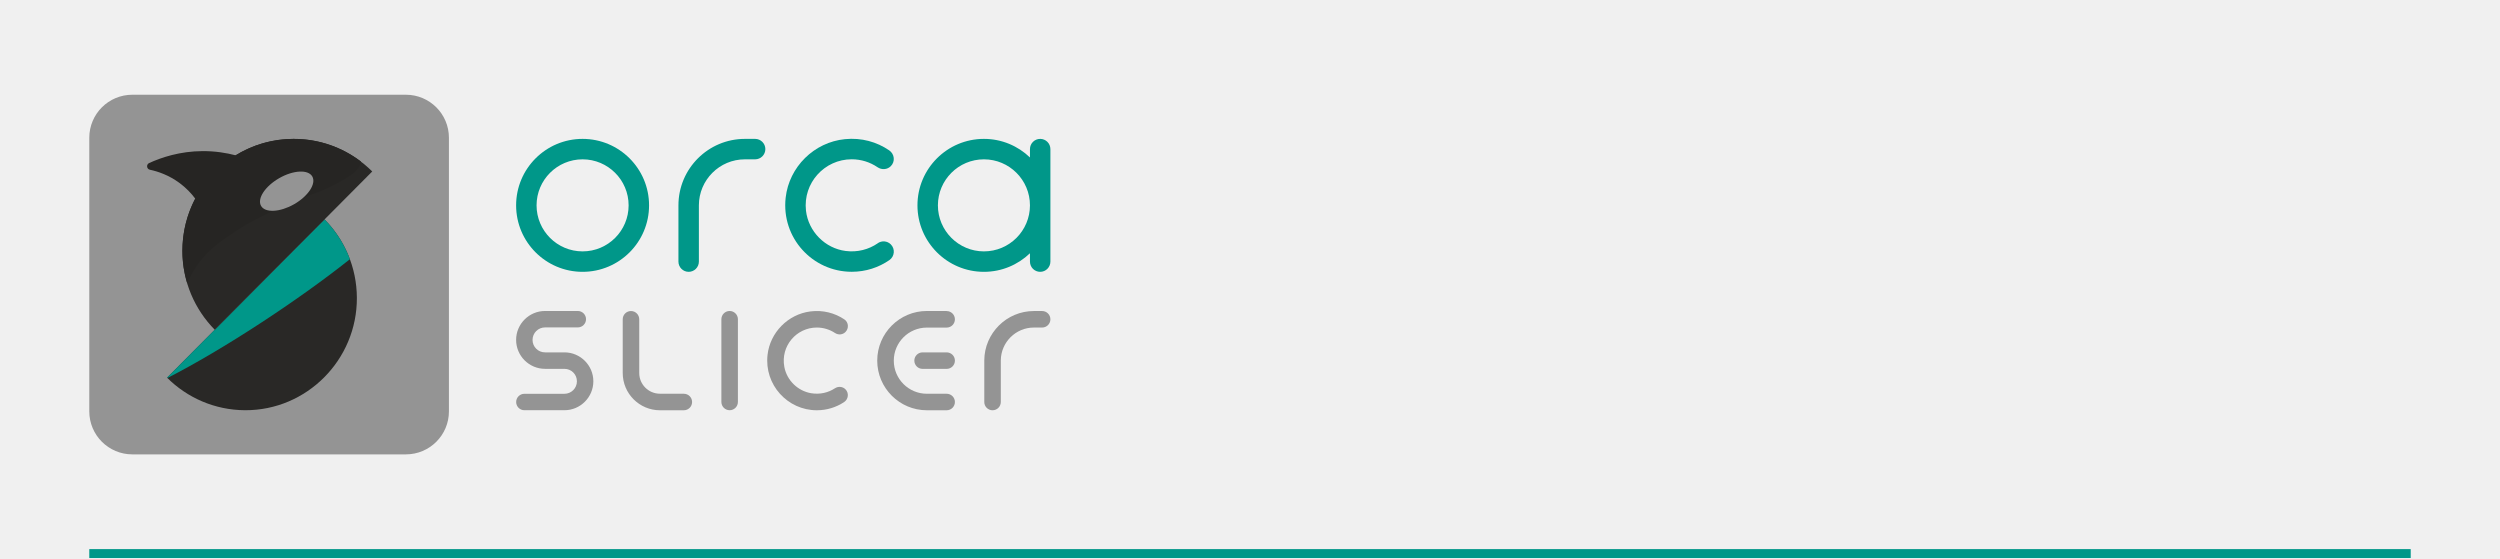
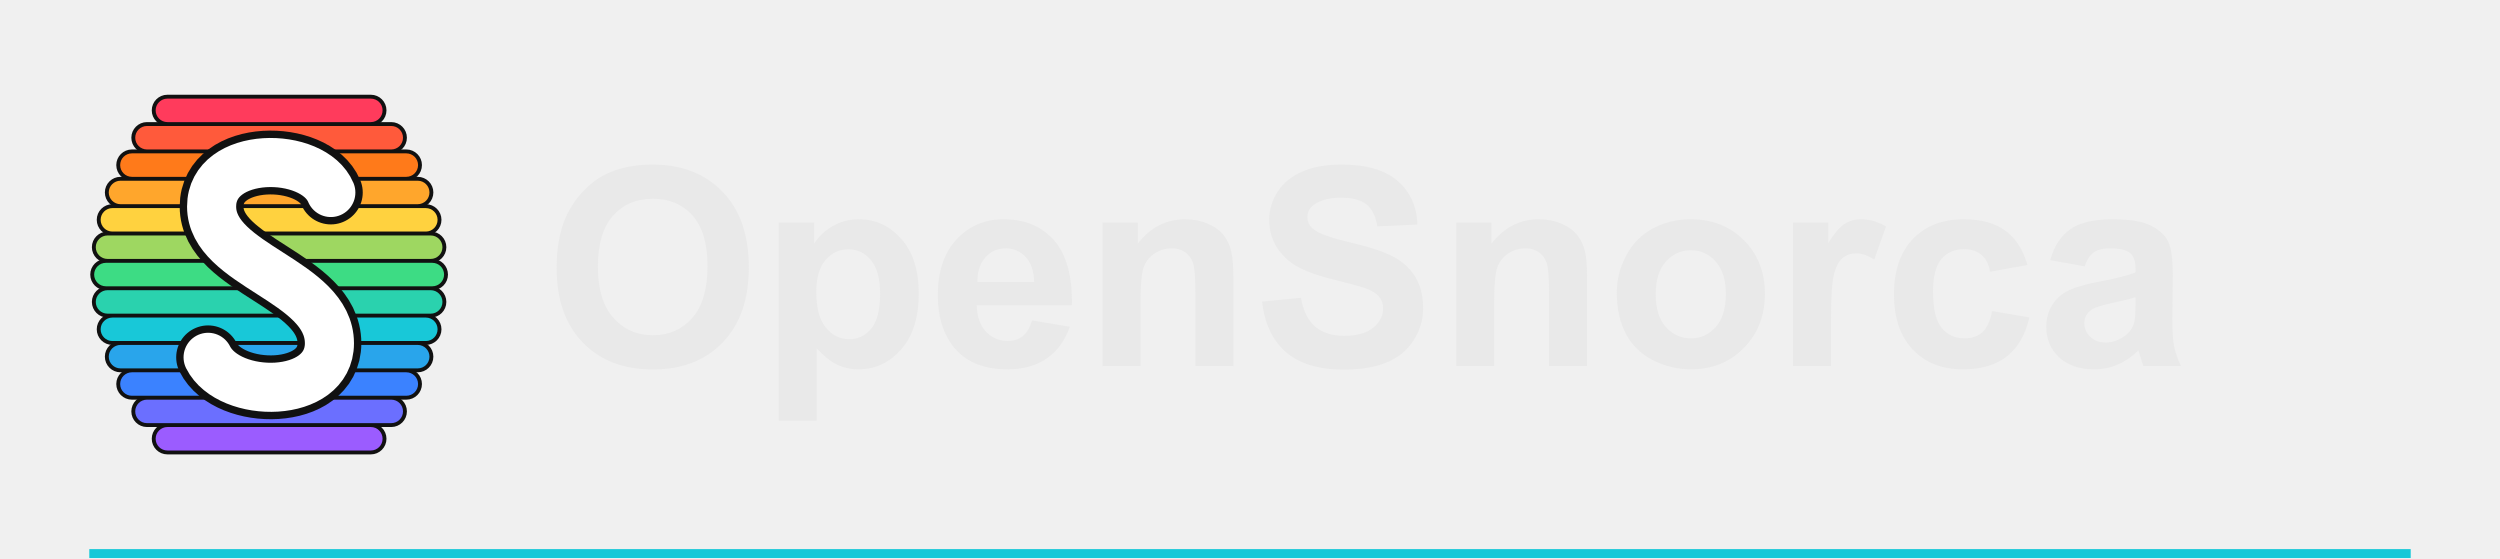
- <svg xmlns="http://www.w3.org/2000/svg" id="a" width="560" height="125" viewBox="0 0 560 125">
-   <rect id="b" x="20" y="123" width="520" height="2" style="fill:#009789;" />
-   <g id="c">
-     <rect id="d" x="20" y="21.22" width="80.56" height="80.56" rx="9.64" ry="9.64" style="fill:#949494;" />
+ <svg xmlns="http://www.w3.org/2000/svg" width="560" height="125" viewBox="0 0 560 125">
+   <rect x="20" y="123" width="520" height="2" fill="#18c8d8" />
+   <g transform="translate(20.000 21.220) scale(0.08719) translate(-50 -50)">
+     <rect x="215.50" y="55.00" width="593.01" height="70.31" rx="35.15" fill="#111111" stroke="#111111" stroke-width="10" stroke-linejoin="round" />
+     <rect x="163.03" y="125.31" width="697.95" height="70.31" rx="35.15" fill="#111111" stroke="#111111" stroke-width="10" stroke-linejoin="round" />
+     <rect x="124.35" y="195.62" width="775.30" height="70.31" rx="35.15" fill="#111111" stroke="#111111" stroke-width="10" stroke-linejoin="round" />
+     <rect x="95.03" y="265.92" width="833.93" height="70.31" rx="35.15" fill="#111111" stroke="#111111" stroke-width="10" stroke-linejoin="round" />
+     <rect x="74.19" y="336.23" width="875.61" height="70.31" rx="35.15" fill="#111111" stroke="#111111" stroke-width="10" stroke-linejoin="round" />
+     <rect x="61.68" y="406.54" width="900.64" height="70.31" rx="35.15" fill="#111111" stroke="#111111" stroke-width="10" stroke-linejoin="round" />
+     <rect x="57.50" y="476.85" width="909.00" height="70.31" rx="35.15" fill="#111111" stroke="#111111" stroke-width="10" stroke-linejoin="round" />
+     <rect x="61.68" y="547.15" width="900.64" height="70.31" rx="35.15" fill="#111111" stroke="#111111" stroke-width="10" stroke-linejoin="round" />
+     <rect x="74.19" y="617.46" width="875.61" height="70.31" rx="35.15" fill="#111111" stroke="#111111" stroke-width="10" stroke-linejoin="round" />
+     <rect x="95.03" y="687.77" width="833.93" height="70.31" rx="35.15" fill="#111111" stroke="#111111" stroke-width="10" stroke-linejoin="round" />
+     <rect x="124.35" y="758.08" width="775.30" height="70.31" rx="35.15" fill="#111111" stroke="#111111" stroke-width="10" stroke-linejoin="round" />
+     <rect x="163.03" y="828.38" width="697.95" height="70.31" rx="35.15" fill="#111111" stroke="#111111" stroke-width="10" stroke-linejoin="round" />
+     <rect x="215.50" y="898.69" width="593.01" height="70.31" rx="35.15" fill="#111111" stroke="#111111" stroke-width="10" stroke-linejoin="round" />
+     <rect x="220.50" y="60.00" width="583.01" height="60.31" rx="30.15" fill="#ff3b5c" />
+     <rect x="168.03" y="130.31" width="687.95" height="60.31" rx="30.15" fill="#ff5a3b" />
+     <rect x="129.35" y="200.62" width="765.30" height="60.31" rx="30.15" fill="#ff7a1a" />
+     <rect x="100.03" y="270.92" width="823.93" height="60.31" rx="30.15" fill="#ffa62c" />
+     <rect x="79.19" y="341.23" width="865.61" height="60.31" rx="30.15" fill="#ffd23f" />
+     <rect x="66.68" y="411.54" width="890.64" height="60.31" rx="30.15" fill="#9ed761" />
+     <rect x="62.50" y="481.85" width="899.00" height="60.31" rx="30.15" fill="#3ddc84" />
+     <rect x="66.68" y="552.15" width="890.64" height="60.31" rx="30.15" fill="#2ad2ae" />
+     <rect x="79.19" y="622.46" width="865.61" height="60.31" rx="30.15" fill="#18c8d8" />
+     <rect x="100.03" y="692.77" width="823.93" height="60.31" rx="30.15" fill="#29a5eb" />
+     <rect x="129.35" y="763.08" width="765.30" height="60.31" rx="30.15" fill="#3b82ff" />
+     <rect x="168.03" y="833.38" width="687.95" height="60.31" rx="30.15" fill="#6b6fff" />
+     <rect x="220.50" y="903.69" width="583.01" height="60.31" rx="30.15" fill="#9b5cff" />
+     <g transform="translate(512 512) scale(1.8018) translate(-512 -512)">
+       <path d="M600 395 C575 335 430 335 430 415 C430 500 598 520 598 610 C598 690 455 690 425 630" fill="none" stroke="#111111" stroke-width="91.00" stroke-linecap="round" stroke-linejoin="round" />
+       <path d="M600 395 C575 335 430 335 430 415 C430 500 598 520 598 610 C598 690 455 690 425 630" fill="none" stroke="#ffffff" stroke-width="70" stroke-linecap="round" stroke-linejoin="round" />
+     </g>
  </g>
-   <g id="e">
-     <path id="f" d="M37.42,84.6c4.49,4.48,10.66,7.26,17.48,7.29,13.8.06,25.1-11.3,25.04-25.18-.03-6.86-2.79-13.06-7.25-17.57l-35.27,35.46Z" style="fill:#292826;" />
-   </g>
-   <g id="g">
-     <path id="h" d="M72.69,49.14l-35.27,35.46s.05.05.08.07c12.36-6.3,29.28-17.38,40.88-26.61-1.25-3.38-3.21-6.42-5.69-8.93" style="fill:#009789;" />
-   </g>
-   <g id="i">
-     <path id="j" d="M65.8,31.11c-13.77,0-24.94,11.23-24.94,25.08,0,6.9,2.77,13.14,7.25,17.68l35.27-35.46c-4.51-4.5-10.72-7.29-17.58-7.29" style="fill:#292826;" />
-   </g>
-   <g id="k">
-     <path id="l" d="M65.8,31.11c-4.77,0-9.23,1.35-13.02,3.68-2.03-.53-4.55-.96-7.44-.94-5.04.03-9.14,1.4-11.93,2.67-.69.32-.58,1.34.16,1.5,1.83.39,4.25,1.2,6.64,2.97,1.51,1.11,2.66,2.35,3.52,3.5-1.83,3.49-2.87,7.47-2.87,11.69,0,2.52.37,4.95,1.06,7.25,1.05-2.34,2.16-3.9,2.52-4.39,2.29-3.15,4.71-4.79,8.29-7.2,2.64-1.78,6.3-3.87,16.82-8.2,0,0,3.29-.93,7.7-3.55,1.76-1.05,3.1-2.03,3.52-3.58.03-.11.06-.22.08-.32-4.18-3.19-9.4-5.08-15.05-5.08" style="fill:#262523;" />
-   </g>
-   <g id="m">
-     <path id="n" d="M69.96,39.54c.91,1.62-.92,4.4-4.09,6.21-3.17,1.81-6.49,1.97-7.4.36-.91-1.62.92-4.4,4.09-6.21,3.17-1.81,6.49-1.97,7.4-.36" style="fill:#949494;" />
-   </g>
-   <path d="M163.44,69.66c-1.02,0-1.85.83-1.85,1.85v18.53c0,1.02.83,1.85,1.85,1.85s1.85-.83,1.85-1.85v-18.53c0-1.02-.83-1.85-1.85-1.85Z" style="fill:#949494;" />
-   <path d="M212.05,69.66h-4.43c-6.13,0-11.12,4.99-11.12,11.12s4.99,11.12,11.12,11.12h4.43c1.02,0,1.85-.83,1.85-1.85s-.83-1.85-1.85-1.85h-4.43c-4.09,0-7.41-3.32-7.41-7.41s3.32-7.41,7.41-7.41h4.43c1.02,0,1.85-.83,1.85-1.85s-.83-1.85-1.85-1.85Z" style="fill:#949494;" />
-   <path d="M212.05,78.93h-5.39c-1.02,0-1.85.83-1.85,1.85s.83,1.85,1.85,1.85h5.39c1.02,0,1.85-.83,1.85-1.85s-.83-1.85-1.85-1.85Z" style="fill:#949494;" />
-   <path d="M126.43,91.89h-8.97c-1.02,0-1.84-.83-1.84-1.84s.82-1.84,1.84-1.84h8.97c1.54,0,2.8-1.25,2.8-2.8s-1.25-2.79-2.8-2.79h-4.34c-3.57,0-6.48-2.91-6.48-6.48s2.91-6.48,6.48-6.48h7.34c1.02,0,1.84.83,1.84,1.84s-.82,1.84-1.84,1.84h-7.34c-1.54,0-2.8,1.25-2.8,2.8s1.25,2.79,2.8,2.79h4.34c3.57,0,6.48,2.91,6.48,6.48s-2.91,6.48-6.48,6.48Z" style="fill:#949494;" />
-   <path d="M187.05,86.96c-1.5.99-3.37,1.45-5.36,1.12-3.01-.51-5.44-2.9-6-5.89-.87-4.7,2.73-8.82,7.28-8.82,1.5,0,2.9.45,4.07,1.22.74.49,1.72.41,2.34-.22h0c.82-.82.71-2.19-.25-2.83-2.13-1.43-4.79-2.14-7.61-1.78-5.01.64-9.03,4.72-9.59,9.73-.76,6.7,4.49,12.41,11.04,12.41,2.25,0,4.34-.67,6.09-1.82.99-.65,1.16-2.04.32-2.88h0c-.63-.63-1.6-.71-2.34-.23Z" style="fill:#949494;" />
-   <path d="M153.17,88.19h-5.35c-2.55,0-4.63-2.08-4.63-4.63v-12.04c0-1.02-.83-1.85-1.85-1.85s-1.85.83-1.85,1.85v12.04c0,4.6,3.74,8.34,8.34,8.34h5.35c1.02,0,1.85-.83,1.85-1.85s-.83-1.85-1.85-1.85Z" style="fill:#949494;" />
-   <path d="M233.44,73.37h-1.85c-4.06,0-7.37,3.29-7.41,7.35v9.33c0,1.02-.83,1.85-1.85,1.85s-1.85-.83-1.85-1.85v-9.33c.04-6.1,5.01-11.05,11.11-11.05h1.85c1.02,0,1.85.83,1.85,1.85s-.83,1.85-1.85,1.85Z" style="fill:#949494;" />
-   <path d="M130.5,35.69c5.68,0,10.31,4.62,10.31,10.31s-4.62,10.31-10.31,10.31-10.31-4.62-10.31-10.31,4.62-10.31,10.31-10.31M130.5,31.11c-8.22,0-14.89,6.67-14.89,14.89s6.67,14.89,14.89,14.89,14.89-6.67,14.89-14.89-6.67-14.89-14.89-14.89h0Z" style="fill:#009789;" />
-   <path d="M233,31.11c-1.27,0-2.29,1.03-2.29,2.29v1.87c-2.68-2.57-6.3-4.16-10.31-4.16-8.22,0-14.89,6.67-14.89,14.89s6.67,14.89,14.89,14.89c4,0,7.63-1.59,10.31-4.16v1.87c0,1.27,1.03,2.29,2.29,2.29s2.29-1.03,2.29-2.29v-25.2c0-1.27-1.03-2.29-2.29-2.29ZM220.4,56.31c-5.68,0-10.31-4.62-10.31-10.31s4.62-10.31,10.31-10.31,10.31,4.62,10.31,10.31-4.62,10.31-10.31,10.31Z" style="fill:#009789;" />
-   <path d="M169.15,31.11h-2.29c-8.22,0-14.89,6.67-14.89,14.89v12.6c0,1.27,1.03,2.29,2.29,2.29s2.29-1.03,2.29-2.29v-12.6c0-5.68,4.62-10.31,10.31-10.31h0s2.29,0,2.29,0c1.27,0,2.29-1.03,2.29-2.29s-1.03-2.29-2.29-2.29Z" style="fill:#009789;" />
-   <path d="M196.61,54.5c-2,1.37-4.5,2.06-7.17,1.72-4.64-.59-8.37-4.38-8.9-9.03-.7-6.22,4.16-11.51,10.24-11.51,2.15,0,4.14.66,5.79,1.78.93.63,2.17.56,2.97-.24h0c1.03-1.03.84-2.72-.36-3.54-2.77-1.9-6.22-2.88-9.91-2.51-6.9.68-12.51,6.21-13.28,13.1-1.01,8.99,6.01,16.61,14.8,16.61,3.13,0,6.03-.96,8.42-2.61,1.19-.82,1.35-2.51.33-3.53h0c-.79-.79-2.01-.89-2.93-.26Z" style="fill:#009789;" />
+   <path d="M124.69 60.08Q124.69 53.3 126.72 48.7Q128.24 45.31 130.85 42.61Q133.47 39.92 136.59 38.62Q140.74 36.86 146.16 36.86Q155.97 36.86 161.85 42.95Q167.74 49.03 167.74 59.87Q167.74 70.62 161.9 76.69Q156.06 82.76 146.28 82.76Q136.38 82.76 130.54 76.72Q124.69 70.68 124.69 60.08ZM133.93 59.78Q133.93 67.32 137.41 71.21Q140.89 75.1 146.25 75.1Q151.61 75.1 155.04 71.24Q158.48 67.38 158.48 59.66Q158.48 52.03 155.13 48.28Q151.79 44.52 146.25 44.52Q140.71 44.52 137.32 48.32Q133.93 52.12 133.93 59.78ZM174.43 49.85H182.37V54.57Q183.91 52.15 186.54 50.64Q189.18 49.12 192.39 49.12Q197.99 49.12 201.89 53.51Q205.8 57.9 205.8 65.74Q205.8 73.8 201.86 78.26Q197.93 82.73 192.33 82.73Q189.66 82.73 187.5 81.67Q185.33 80.61 182.94 78.03V94.23H174.43ZM182.85 65.38Q182.85 70.8 185 73.39Q187.15 75.98 190.24 75.98Q193.2 75.98 195.17 73.6Q197.14 71.22 197.14 65.8Q197.14 60.75 195.11 58.3Q193.08 55.84 190.08 55.84Q186.97 55.84 184.91 58.25Q182.85 60.66 182.85 65.38ZM231.17 71.77 239.64 73.19Q238.01 77.85 234.48 80.29Q230.95 82.73 225.66 82.73Q217.27 82.73 213.24 77.25Q210.07 72.86 210.07 66.17Q210.07 58.17 214.24 53.65Q218.42 49.12 224.81 49.12Q231.98 49.12 236.13 53.86Q240.28 58.6 240.1 68.38H218.78Q218.88 72.16 220.84 74.27Q222.81 76.37 225.75 76.37Q227.75 76.37 229.11 75.28Q230.47 74.19 231.17 71.77ZM231.65 63.17Q231.56 59.48 229.74 57.55Q227.93 55.63 225.32 55.63Q222.54 55.63 220.72 57.66Q218.91 59.69 218.94 63.17ZM276.27 82H267.77V65.59Q267.77 60.38 267.22 58.86Q266.68 57.33 265.45 56.48Q264.22 55.63 262.5 55.63Q260.29 55.63 258.53 56.84Q256.78 58.05 256.13 60.05Q255.48 62.05 255.48 67.44V82H246.97V49.85H254.87V54.57Q259.08 49.12 265.47 49.12Q268.28 49.12 270.61 50.14Q272.94 51.15 274.14 52.73Q275.33 54.3 275.8 56.3Q276.27 58.3 276.27 62.02ZM282.69 67.56 291.41 66.71Q292.2 71.1 294.6 73.16Q297.01 75.22 301.1 75.22Q305.43 75.22 307.62 73.39Q309.82 71.56 309.82 69.1Q309.82 67.53 308.89 66.42Q307.97 65.32 305.67 64.5Q304.09 63.96 298.49 62.56Q291.29 60.78 288.38 58.17Q284.3 54.51 284.3 49.24Q284.3 45.85 286.22 42.9Q288.14 39.95 291.76 38.41Q295.38 36.86 300.49 36.86Q308.85 36.86 313.07 40.53Q317.29 44.19 317.51 50.3L308.54 50.7Q307.97 47.28 306.08 45.78Q304.19 44.28 300.4 44.28Q296.5 44.28 294.29 45.88Q292.86 46.91 292.86 48.64Q292.86 50.21 294.2 51.33Q295.89 52.76 302.43 54.3Q308.97 55.84 312.1 57.49Q315.24 59.14 317.01 62Q318.78 64.87 318.78 69.07Q318.78 72.89 316.66 76.22Q314.54 79.55 310.66 81.17Q306.79 82.79 301.01 82.79Q292.59 82.79 288.08 78.9Q283.57 75.01 282.69 67.56ZM355.5 82H346.99V65.59Q346.99 60.38 346.45 58.86Q345.9 57.33 344.68 56.48Q343.45 55.63 341.72 55.63Q339.51 55.63 337.76 56.84Q336 58.05 335.35 60.05Q334.7 62.05 334.7 67.44V82H326.19V49.85H334.1V54.57Q338.3 49.12 344.69 49.12Q347.51 49.12 349.84 50.14Q352.17 51.15 353.36 52.73Q354.56 54.3 355.03 56.3Q355.5 58.3 355.5 62.02ZM362.16 65.47Q362.16 61.23 364.25 57.27Q366.34 53.3 370.17 51.21Q374 49.12 378.72 49.12Q386.01 49.12 390.68 53.86Q395.34 58.6 395.34 65.83Q395.34 73.13 390.63 77.93Q385.92 82.73 378.78 82.73Q374.36 82.73 370.35 80.73Q366.34 78.73 364.25 74.87Q362.16 71.01 362.16 65.47ZM370.88 65.92Q370.88 70.71 373.15 73.25Q375.42 75.79 378.75 75.79Q382.08 75.79 384.33 73.25Q386.59 70.71 386.59 65.86Q386.59 61.14 384.33 58.6Q382.08 56.06 378.75 56.06Q375.42 56.06 373.15 58.6Q370.88 61.14 370.88 65.92ZM410.14 82H401.64V49.85H409.54V54.42Q411.57 51.18 413.19 50.15Q414.8 49.12 416.86 49.12Q419.77 49.12 422.46 50.73L419.83 58.14Q417.68 56.75 415.83 56.75Q414.05 56.75 412.81 57.74Q411.57 58.72 410.85 61.29Q410.14 63.87 410.14 72.07ZM454.16 59.36 445.77 60.87Q445.35 58.36 443.85 57.08Q442.35 55.81 439.96 55.81Q436.78 55.81 434.89 58.01Q433 60.2 433 65.35Q433 71.07 434.92 73.43Q436.84 75.79 440.08 75.79Q442.5 75.79 444.05 74.42Q445.59 73.04 446.23 69.68L454.58 71.1Q453.28 76.85 449.59 79.79Q445.9 82.73 439.69 82.73Q432.64 82.73 428.44 78.28Q424.25 73.83 424.25 65.96Q424.25 57.99 428.46 53.56Q432.67 49.12 439.84 49.12Q445.71 49.12 449.18 51.65Q452.65 54.18 454.16 59.36ZM466.97 59.66 459.25 58.27Q460.55 53.6 463.73 51.36Q466.91 49.12 473.17 49.12Q478.86 49.12 481.65 50.47Q484.43 51.82 485.57 53.89Q486.7 55.96 486.7 61.5L486.61 71.43Q486.61 75.67 487.02 77.69Q487.43 79.7 488.55 82H480.13Q479.8 81.15 479.32 79.49Q479.11 78.73 479.01 78.49Q476.83 80.61 474.35 81.67Q471.87 82.73 469.05 82.73Q464.09 82.73 461.23 80.03Q458.37 77.34 458.37 73.22Q458.37 70.5 459.67 68.36Q460.97 66.23 463.32 65.09Q465.66 63.96 470.08 63.11Q476.05 61.99 478.35 61.02V60.17Q478.35 57.72 477.14 56.68Q475.93 55.63 472.57 55.63Q470.3 55.63 469.02 56.52Q467.75 57.42 466.97 59.66ZM478.35 66.56Q476.71 67.11 473.17 67.86Q469.63 68.62 468.54 69.35Q466.88 70.53 466.88 72.34Q466.88 74.13 468.21 75.43Q469.54 76.73 471.6 76.73Q473.9 76.73 475.99 75.22Q477.53 74.07 478.02 72.4Q478.35 71.31 478.35 68.26Z" fill="#e9e9e9" />
</svg>
